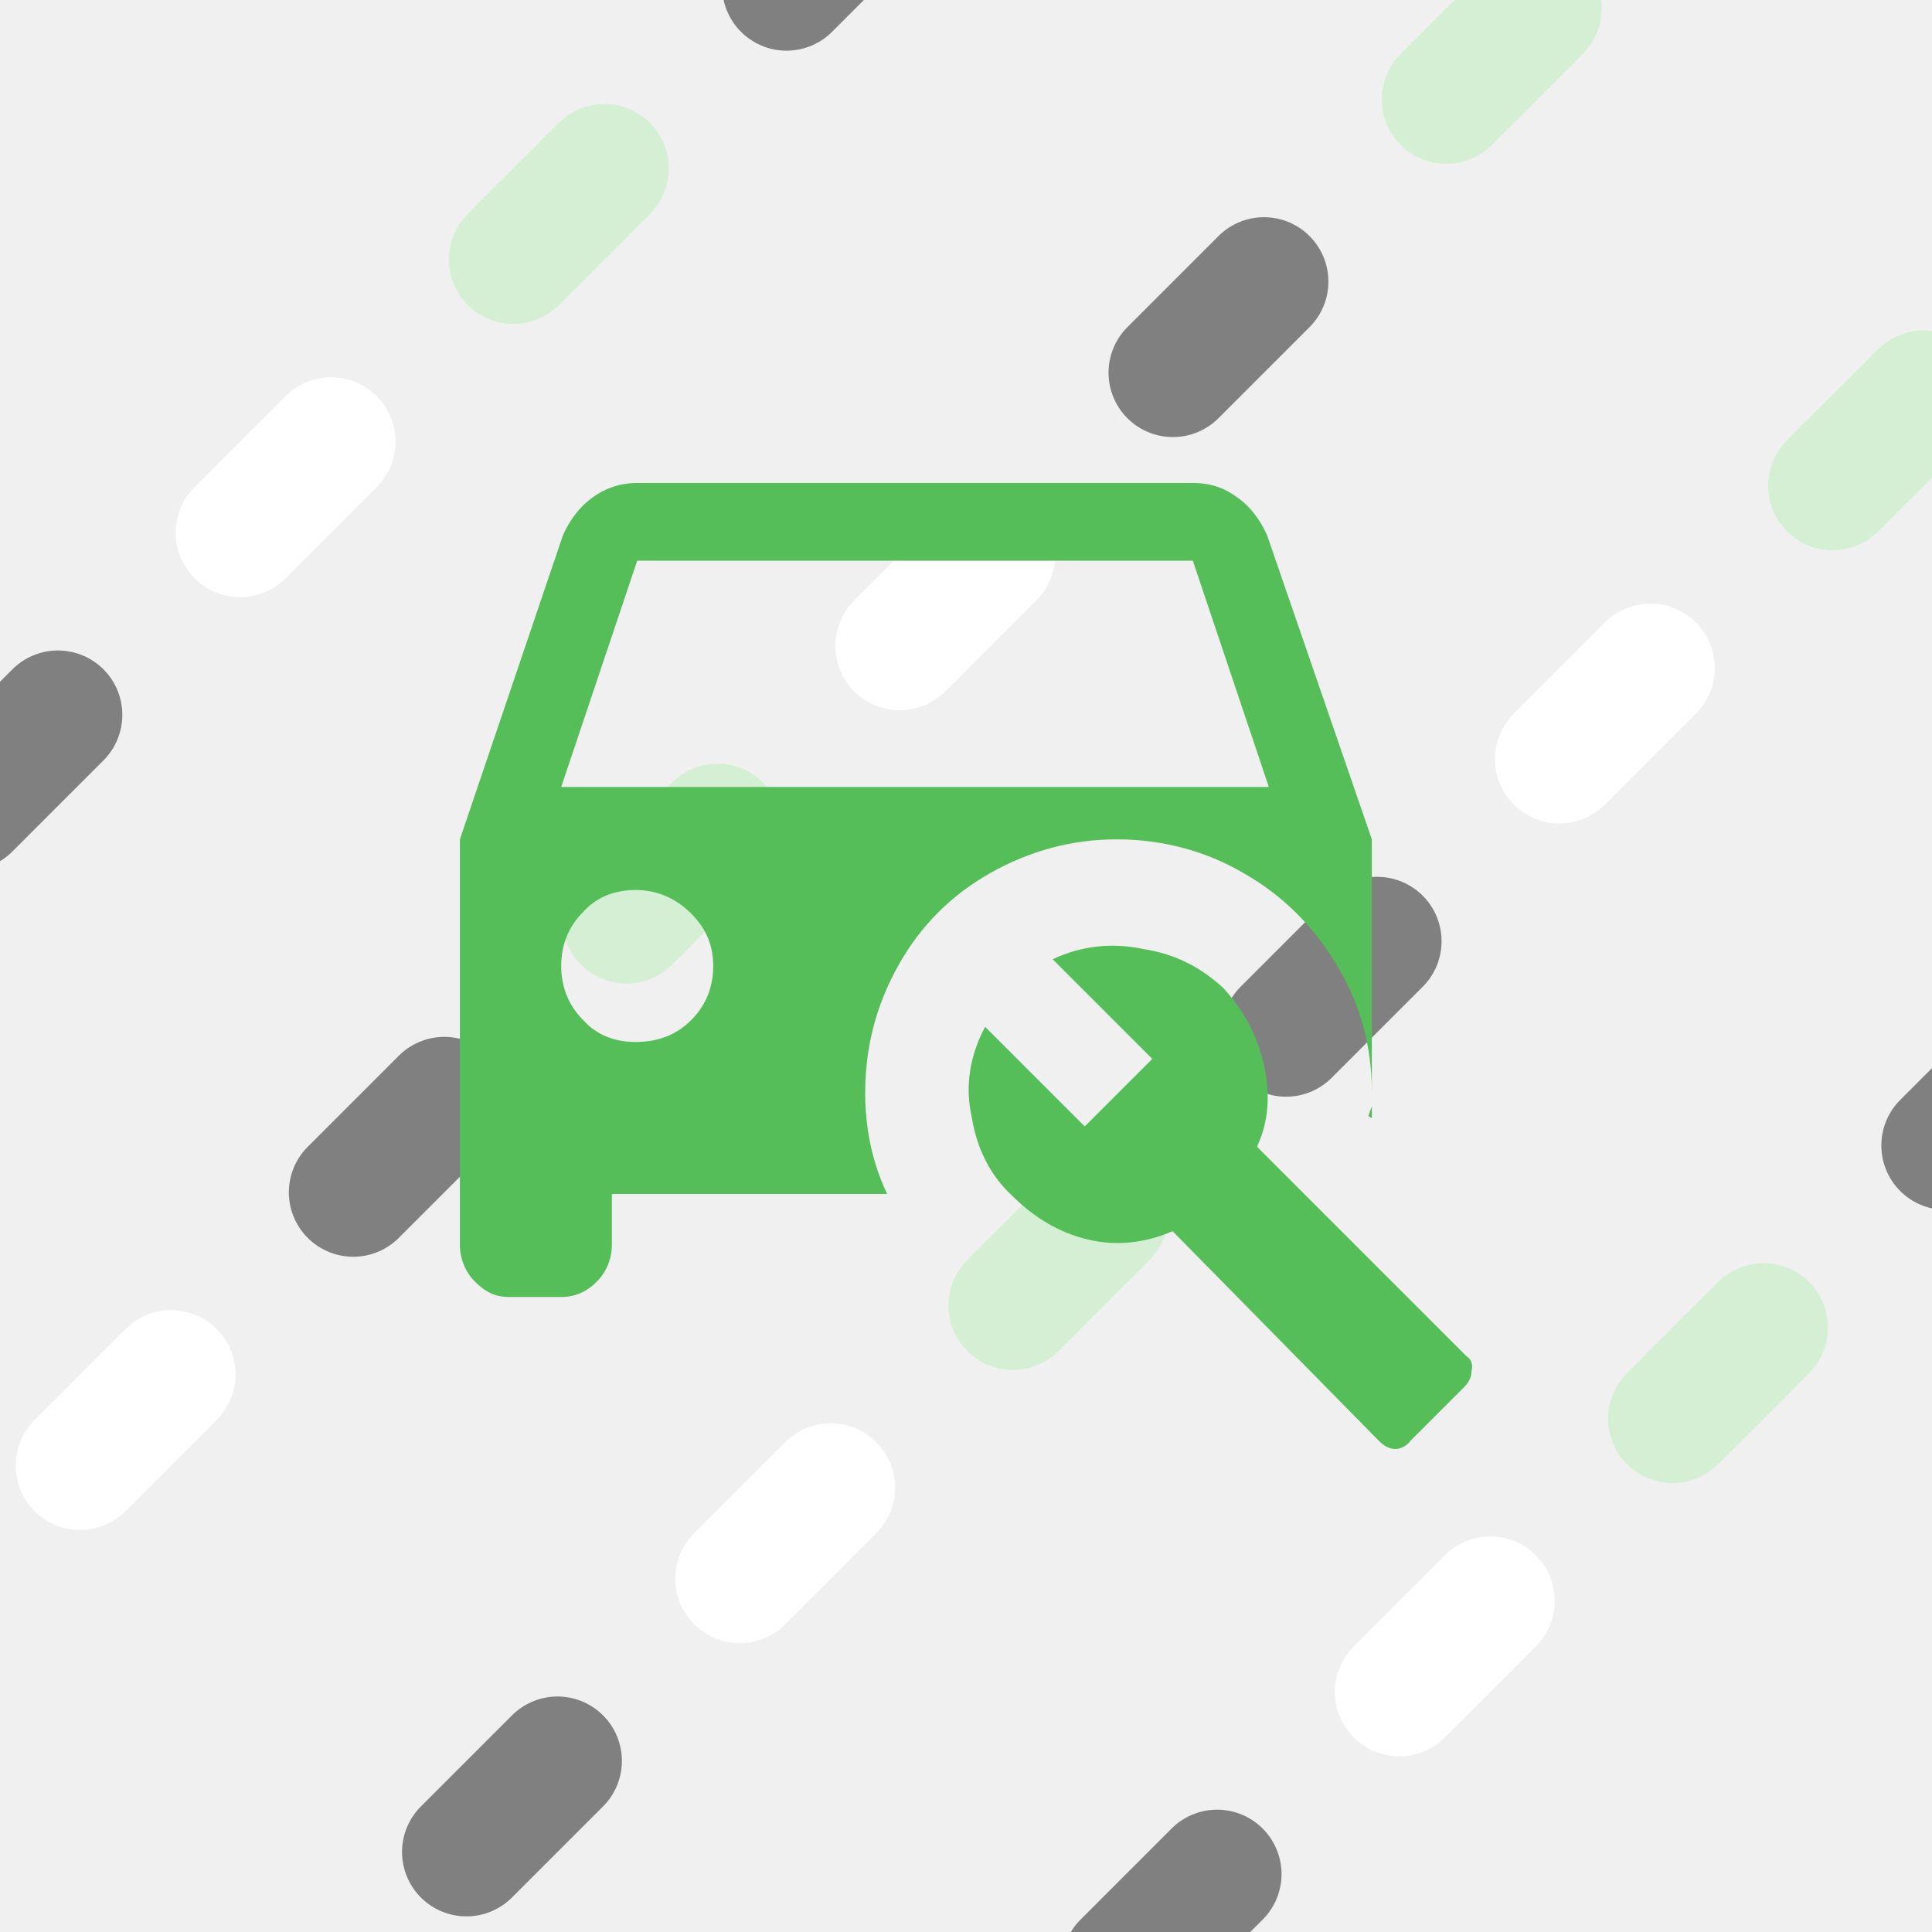
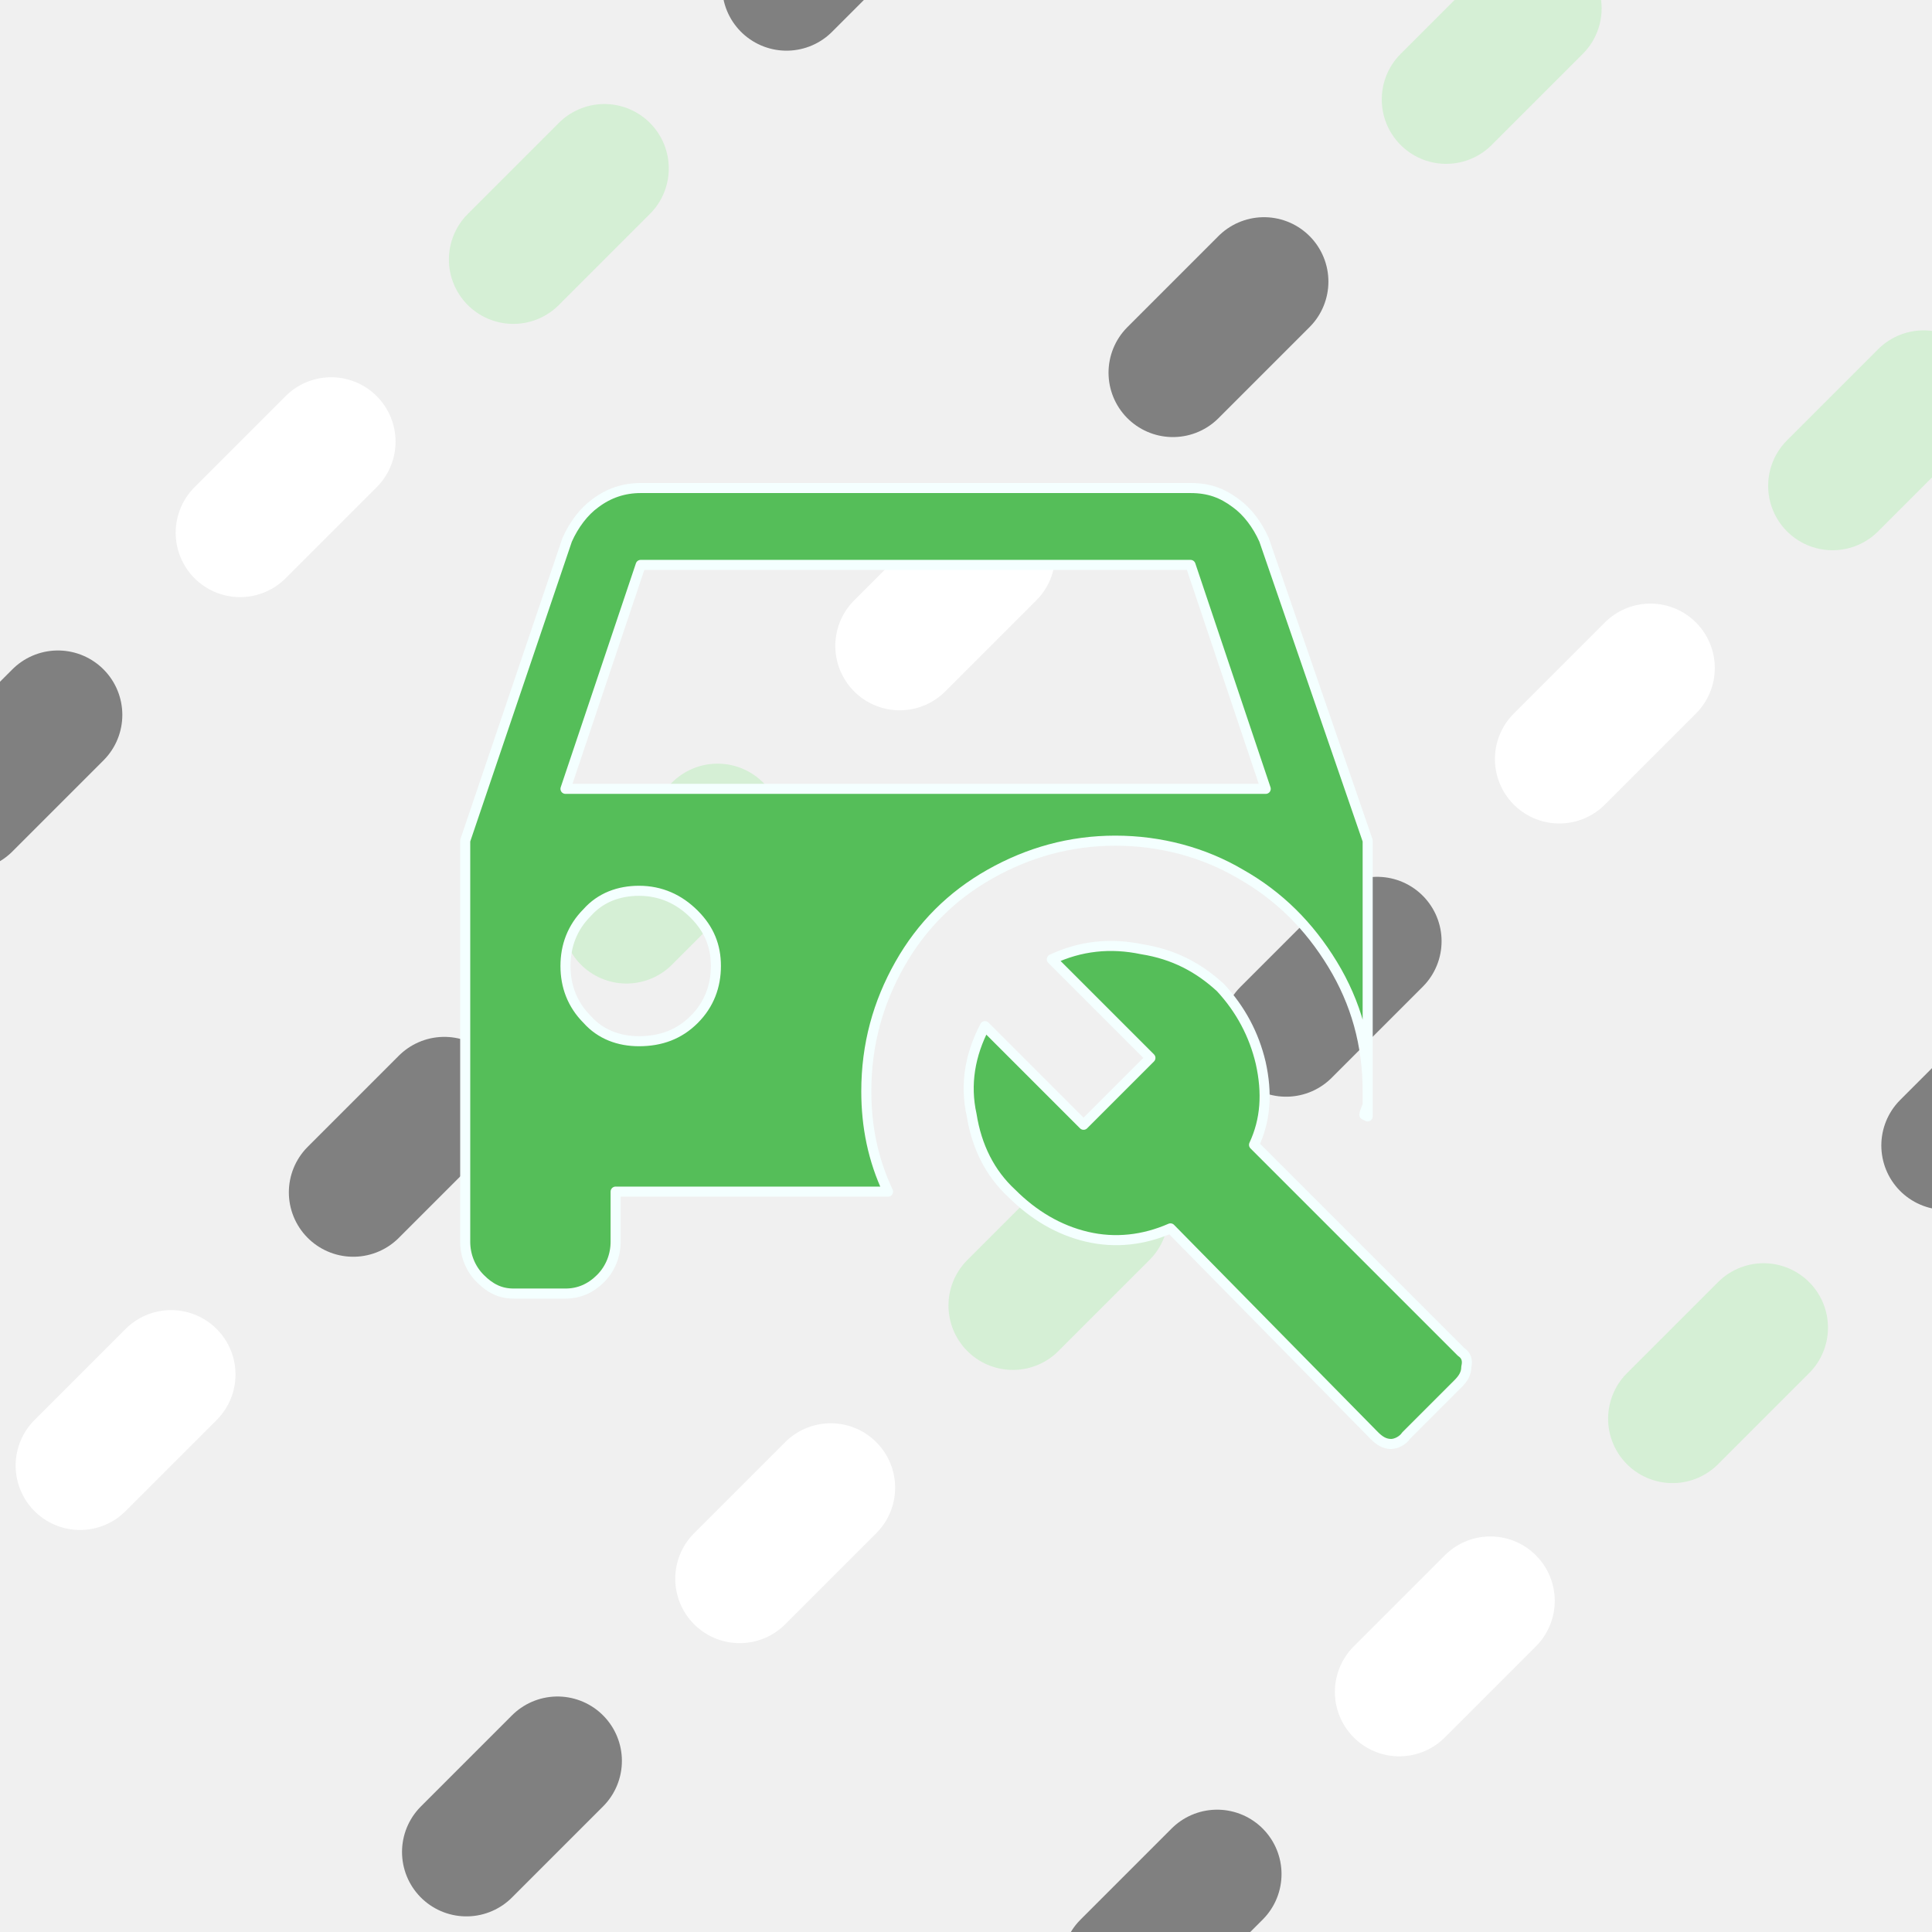
<svg xmlns="http://www.w3.org/2000/svg" width="3840" height="3840" viewBox="0 0 1016 1016" version="1.1" id="svg1" xml:space="preserve">
  <defs id="defs1" />
  <g id="layer1" style="display:inline">
    <path style="fill:#55be59;fill-opacity:1;stroke:#d5efd5;stroke-width:67.733;stroke-linecap:round;stroke-dasharray:67.733, 541.866;stroke-dashoffset:406.4;stroke-opacity:1" d="m -304.8,711.2 1016,-1016" id="path1" />
    <path style="display:inline;fill:#55be59;fill-opacity:1;stroke:#d5efd5;stroke-width:67.733;stroke-linecap:round;stroke-dasharray:67.733,541.867;stroke-dashoffset:0;stroke-opacity:1" d="M -101.6,914.4 914.4,-101.6" id="path1-0" />
    <path style="display:inline;fill:#55be59;fill-opacity:1;stroke:#d5efd5;stroke-width:67.733;stroke-linecap:round;stroke-dasharray:67.733, 541.867;stroke-dashoffset:0;stroke-opacity:1" d="M 101.6,1117.6 1117.6,101.6" id="path1-0-3" />
    <path style="display:inline;fill:#55be59;fill-opacity:1;stroke:#d5efd5;stroke-width:67.733;stroke-linecap:round;stroke-dasharray:67.733, 541.866;stroke-dashoffset:406.4;stroke-opacity:1" d="M 304.8,1320.8 1320.8,304.8" id="path1-0-3-8" />
  </g>
  <g id="layer5" style="display:inline">
    <path style="display:inline;fill:#55be59;fill-opacity:1;stroke:#808080;stroke-width:67.733;stroke-linecap:round;stroke-dasharray:67.733, 541.866;stroke-dashoffset:203.2;stroke-opacity:1" d="M -304.8,711.2 711.2,-304.8" id="path1-2" />
    <path style="display:inline;fill:#55be59;fill-opacity:1;stroke:#808080;stroke-width:67.733;stroke-opacity:1;stroke-linecap:round;stroke-dasharray:67.733,541.867;stroke-dashoffset:203.2" d="M -101.6,914.4 914.4,-101.6" id="path1-0-4" />
    <path style="display:inline;fill:#55be59;fill-opacity:1;stroke:#808080;stroke-width:67.733;stroke-linecap:round;stroke-dasharray:67.733, 541.866;stroke-dashoffset:406.4;stroke-opacity:1" d="M 101.6,1117.6 1117.6,101.6" id="path1-0-3-5" />
    <path style="display:inline;fill:#55be59;fill-opacity:1;stroke:#808080;stroke-width:67.733;stroke-linecap:round;stroke-dasharray:67.733, 541.866;stroke-dashoffset:203.2;stroke-opacity:1" d="M 304.8,1320.8 1320.8,304.8" id="path1-0-3-8-8" />
  </g>
  <g id="layer6" style="stroke-dasharray:1,5;stroke-dashoffset:0">
    <path style="display:inline;fill:#55be59;fill-opacity:1;stroke:#ffffff;stroke-width:67.733;stroke-linecap:round;stroke-dasharray:67.733, 541.866;stroke-dashoffset:0" d="M -304.8,711.2 711.2,-304.8" id="path1-25" />
    <path style="display:inline;fill:#55be59;fill-opacity:1;stroke:#ffffff;stroke-width:67.733;stroke-dasharray:67.733,541.867;stroke-linecap:round;stroke-dashoffset:406.4" d="M -101.6,914.4 914.4,-101.6" id="path1-0-42" />
    <path style="display:inline;fill:#55be59;fill-opacity:1;stroke:#ffffff;stroke-width:67.733;stroke-linecap:round;stroke-dasharray:67.733, 541.866;stroke-dashoffset:203.2" d="M 101.6,1117.6 1117.6,101.6" id="path1-0-3-7" />
    <path style="display:inline;fill:#55be59;fill-opacity:1;stroke:#ffffff;stroke-width:67.733;stroke-linecap:round;stroke-dasharray:67.733, 541.866;stroke-dashoffset:0" d="M 304.8,1320.8 1320.8,304.8" id="path1-0-3-8-5" />
  </g>
  <g id="layer3" style="display:inline">
-     <path d="m 719.648,587.042 1.776,0.888 c 0,-9.769 0,-14.21 0,-13.322 v 7.105 c -0.888,2.664 -1.776,4.441 -1.776,5.329 z M 454.991,574.608 c 0,-24.867 6.217,-47.07 17.762,-67.496 11.545,-20.427 27.531,-36.413 47.958,-47.958 20.427,-11.545 42.629,-17.762 66.608,-17.762 23.979,0 47.07,6.217 66.608,17.762 20.427,11.545 36.413,27.531 48.846,47.958 12.434,20.427 18.65,42.629 18.65,67.496 V 441.392 L 666.361,281.531 c -3.552,-7.993 -8.881,-15.098 -15.098,-19.538 C 644.159,256.664 637.054,254 627.285,254 H 335.096 c -8.881,0 -16.874,2.664 -23.979,7.993 -6.217,4.441 -11.545,11.545 -15.098,19.538 l -54.175,159.86 v 213.147 c 0,7.105 2.664,14.21 7.993,19.538 5.329,5.329 10.657,7.993 17.762,7.993 h 27.531 c 7.105,0 13.322,-2.664 18.65,-7.993 5.329,-5.329 7.993,-12.434 7.993,-19.538 V 627.895 h 144.762 c -7.993,-16.874 -11.545,-34.636 -11.545,-53.287 z M 375.061,508 c 0,10.657 -3.552,20.427 -11.545,28.42 -7.993,7.993 -17.762,11.545 -29.308,11.545 -10.657,0 -20.427,-3.552 -27.531,-11.545 -7.993,-7.993 -11.545,-17.762 -11.545,-28.42 0,-10.657 3.552,-20.427 11.545,-28.42 7.105,-7.993 16.874,-11.545 27.531,-11.545 11.545,0 21.315,4.441 29.308,12.434 7.993,7.993 11.545,16.874 11.545,27.531 z m 292.189,-94.14 H 295.131 l 39.965,-119.007 h 292.189 z m 103.909,299.294 c 2.664,1.776 3.552,4.441 2.664,7.993 0,3.552 -1.776,6.217 -4.441,8.881 l -27.531,27.531 c -1.776,2.664 -5.329,4.441 -7.993,4.441 -3.552,0 -6.217,-1.776 -8.881,-4.441 L 616.627,647.434 c -14.21,6.217 -29.308,7.993 -44.406,4.441 -15.098,-3.552 -28.42,-11.545 -39.965,-23.091 -11.545,-10.657 -18.65,-24.867 -21.315,-41.741 -3.552,-15.986 -0.888,-31.972 7.105,-47.07 l 52.399,52.399 35.524,-35.524 -52.399,-52.399 c 15.098,-7.105 31.084,-8.881 47.958,-5.329 16.874,2.664 30.196,9.769 41.741,20.427 10.657,11.545 17.762,24.867 21.315,39.965 3.552,15.986 2.664,30.196 -3.552,43.517 z" id="text3" style="font-size:1270px;font-family:'Hasklug Nerd Font Mono';-inkscape-font-specification:'Hasklug Nerd Font Mono';fill:#55be59;stroke:#55be59;stroke-width:0;stroke-linecap:round;stroke-dashoffset:653.143" aria-label="󱠔" />
+     <path d="m 717.475,586.219 1.758,0.879 c 0,-9.667 0,-14.062 0,-13.183 v 7.031 c -0.879,2.637 -1.758,4.394 -1.758,5.273 z m -261.902,-12.304 c 0,-24.608 6.152,-46.58 17.577,-66.793 11.425,-20.214 27.245,-36.033 47.459,-47.458 20.214,-11.425 42.186,-17.577 65.915,-17.577 23.729,0 46.58,6.152 65.915,17.577 20.214,11.425 36.034,27.245 48.338,47.458 12.304,20.214 18.456,42.185 18.456,66.793 V 442.085 l -54.49,-158.195 c -3.515,-7.91 -8.789,-14.941 -14.941,-19.335 -7.031,-5.273 -14.062,-7.91 -23.729,-7.91 H 336.926 c -8.789,0 -16.698,2.637 -23.729,7.91 -6.152,4.394 -11.425,11.425 -14.941,19.335 l -53.611,158.195 v 210.927 c 0,7.031 2.637,14.062 7.91,19.335 5.273,5.273 10.546,7.91 17.577,7.91 h 27.245 c 7.031,0 13.183,-2.637 18.456,-7.91 5.273,-5.273 7.91,-12.304 7.91,-19.335 V 626.646 h 143.255 c -7.91,-16.698 -11.425,-34.276 -11.425,-52.732 z M 376.475,508 c 0,10.546 -3.515,20.214 -11.425,28.124 -7.91,7.91 -17.577,11.425 -29.003,11.425 -10.546,0 -20.214,-3.515 -27.245,-11.425 -7.91,-7.91 -11.425,-17.577 -11.425,-28.124 0,-10.546 3.515,-20.214 11.425,-28.124 7.031,-7.91 16.698,-11.425 27.245,-11.425 11.425,0 21.093,4.394 29.003,12.304 7.91,7.91 11.425,16.698 11.425,27.245 z m 289.147,-93.159 h -368.245 l 39.549,-117.767 h 289.147 z m 102.827,296.176 c 2.637,1.758 3.515,4.394 2.637,7.91 0,3.515 -1.758,6.152 -4.394,8.789 l -27.245,27.245 c -1.758,2.637 -5.273,4.394 -7.91,4.394 -3.515,0 -6.152,-1.758 -8.789,-4.394 L 615.526,645.981 c -14.062,6.152 -29.003,7.91 -43.943,4.394 -14.941,-3.515 -28.124,-11.425 -39.549,-22.85 -11.425,-10.546 -18.456,-24.608 -21.093,-41.306 -3.515,-15.819 -0.879,-31.639 7.031,-46.58 l 51.853,51.853 35.155,-35.154 -51.853,-51.853 c 14.941,-7.031 30.76,-8.789 47.459,-5.273 16.698,2.637 29.881,9.667 41.307,20.214 10.546,11.425 17.577,24.608 21.093,39.549 3.515,15.819 2.637,29.881 -3.515,43.064 z" id="text3" style="font-size:1270px;font-family:'Hasklug Nerd Font Mono';-inkscape-font-specification:'Hasklug Nerd Font Mono';fill:#55be59;stroke:#f4ffff;stroke-width:5.292;stroke-linecap:round;stroke-linejoin:round;stroke-dasharray:none;stroke-dashoffset:653.143;stroke-opacity:1" aria-label="󱠔" />
  </g>
</svg>
